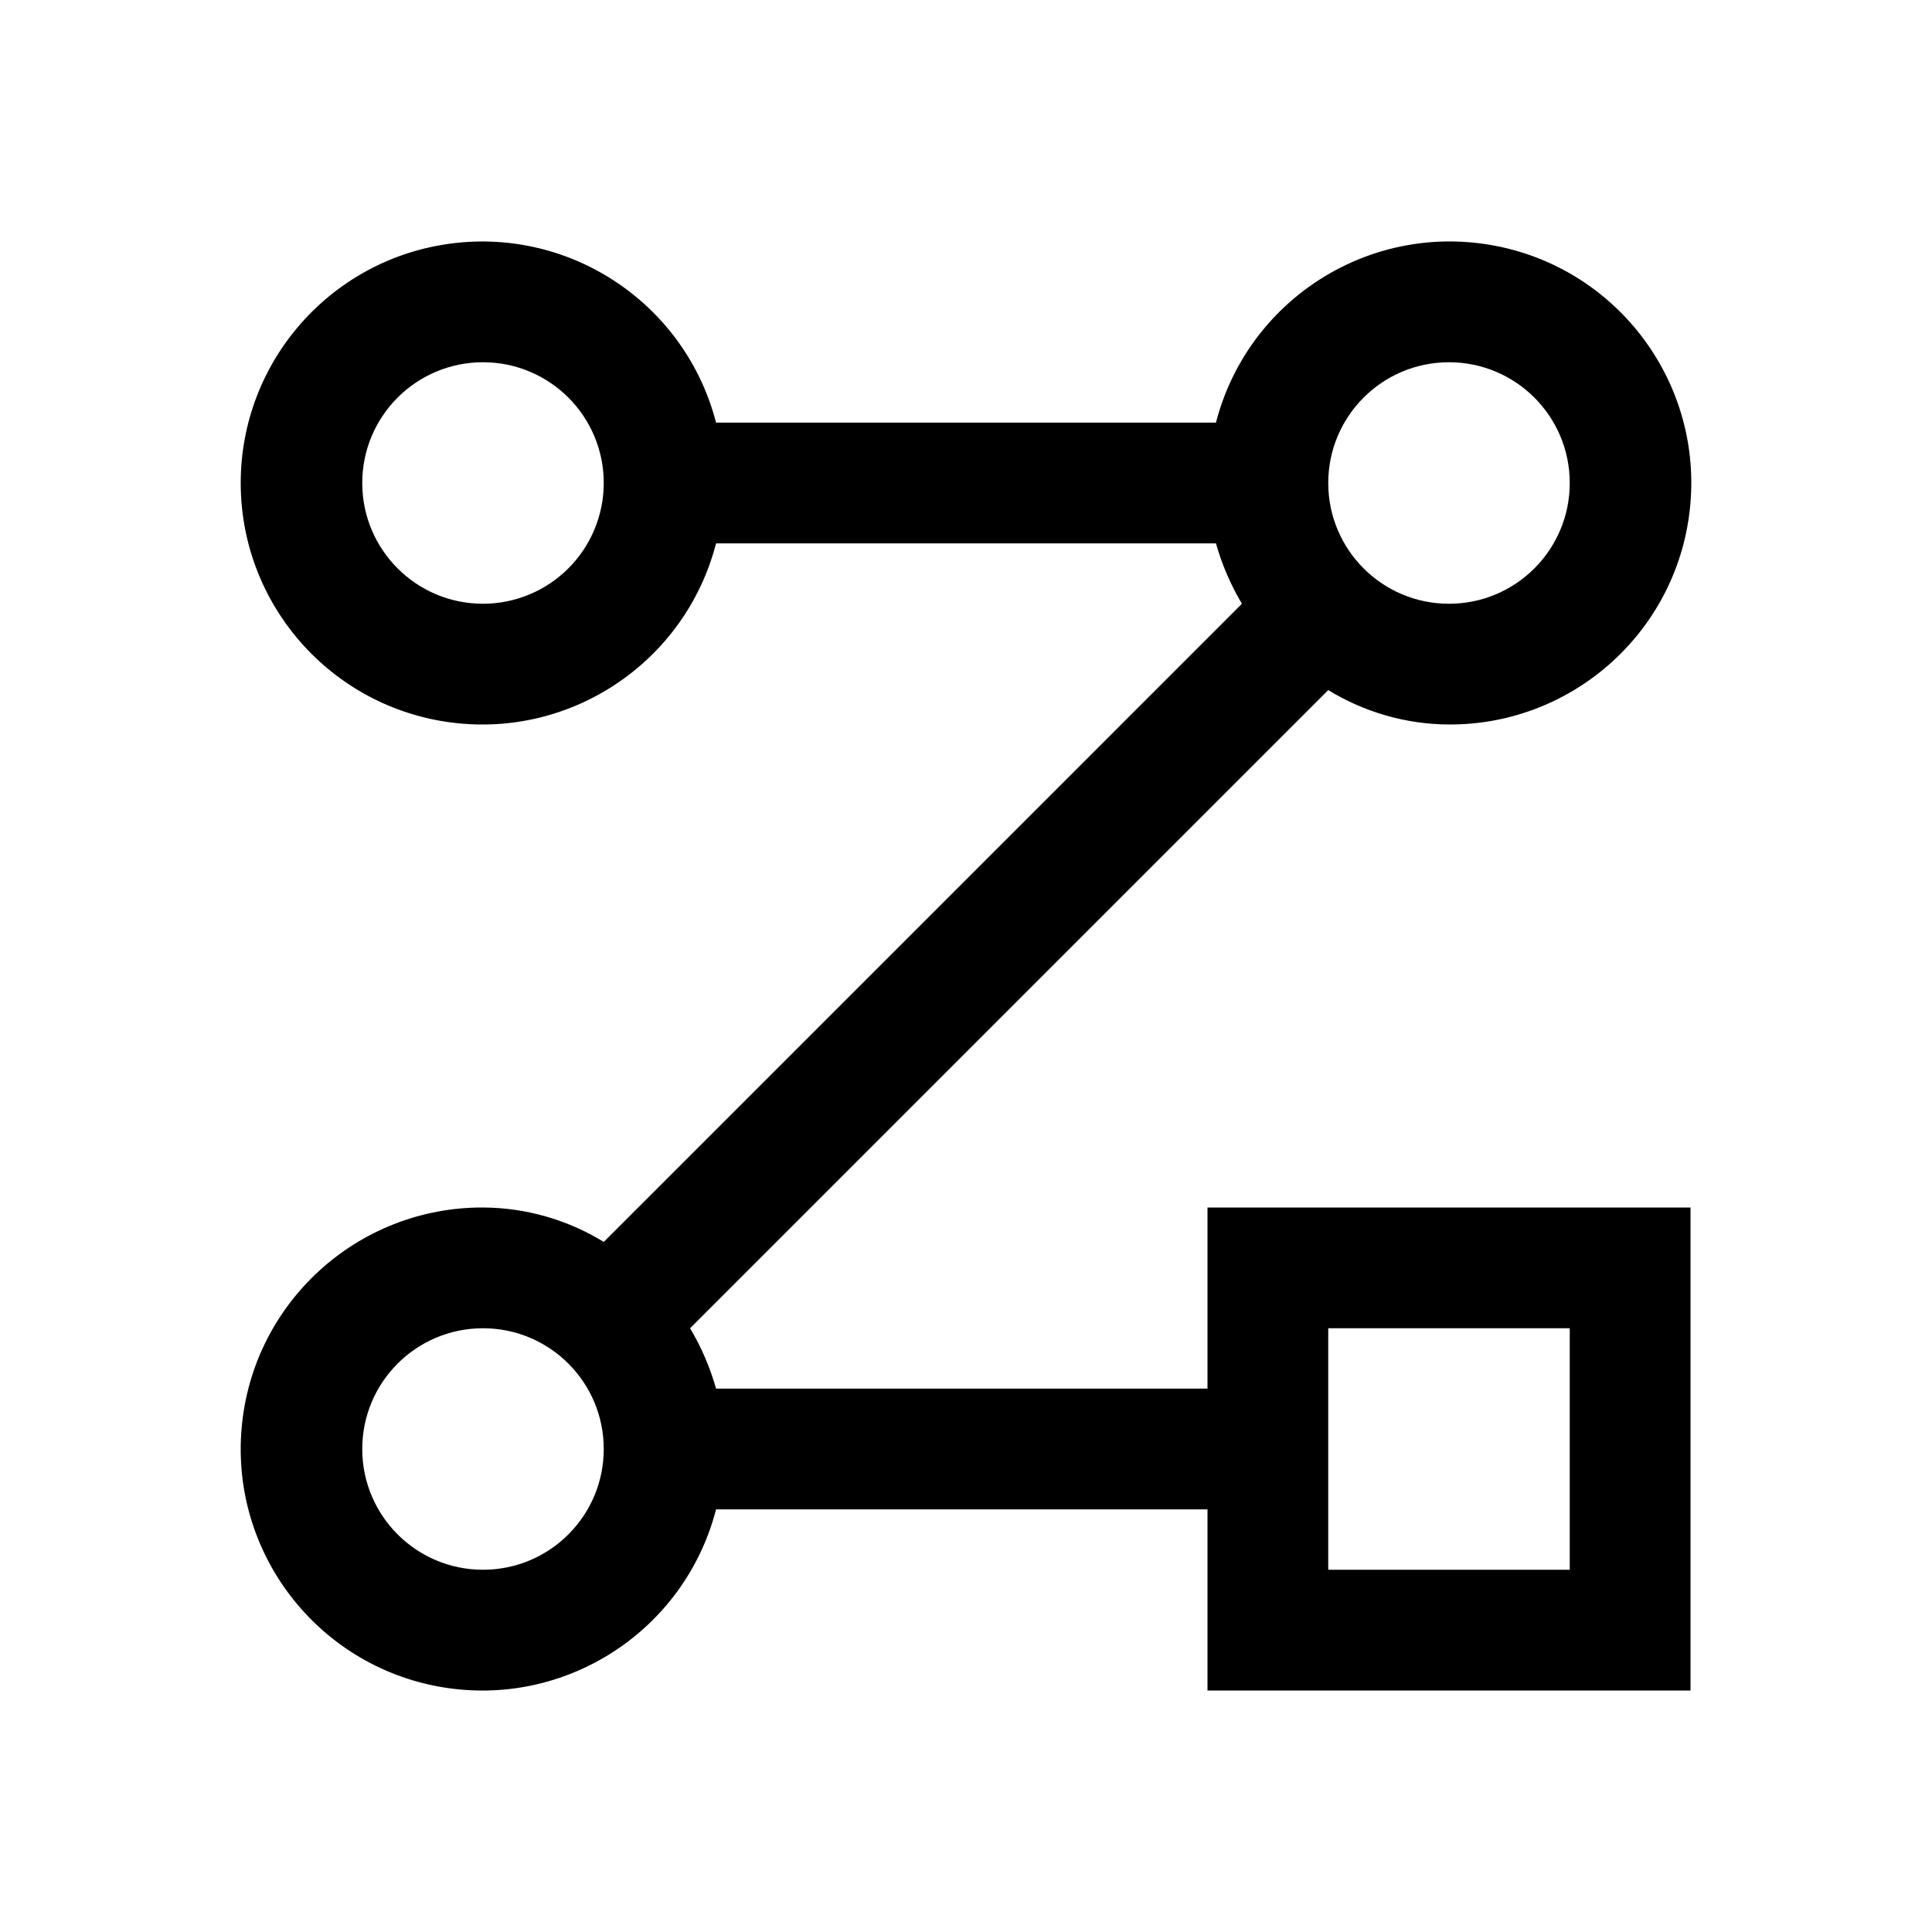
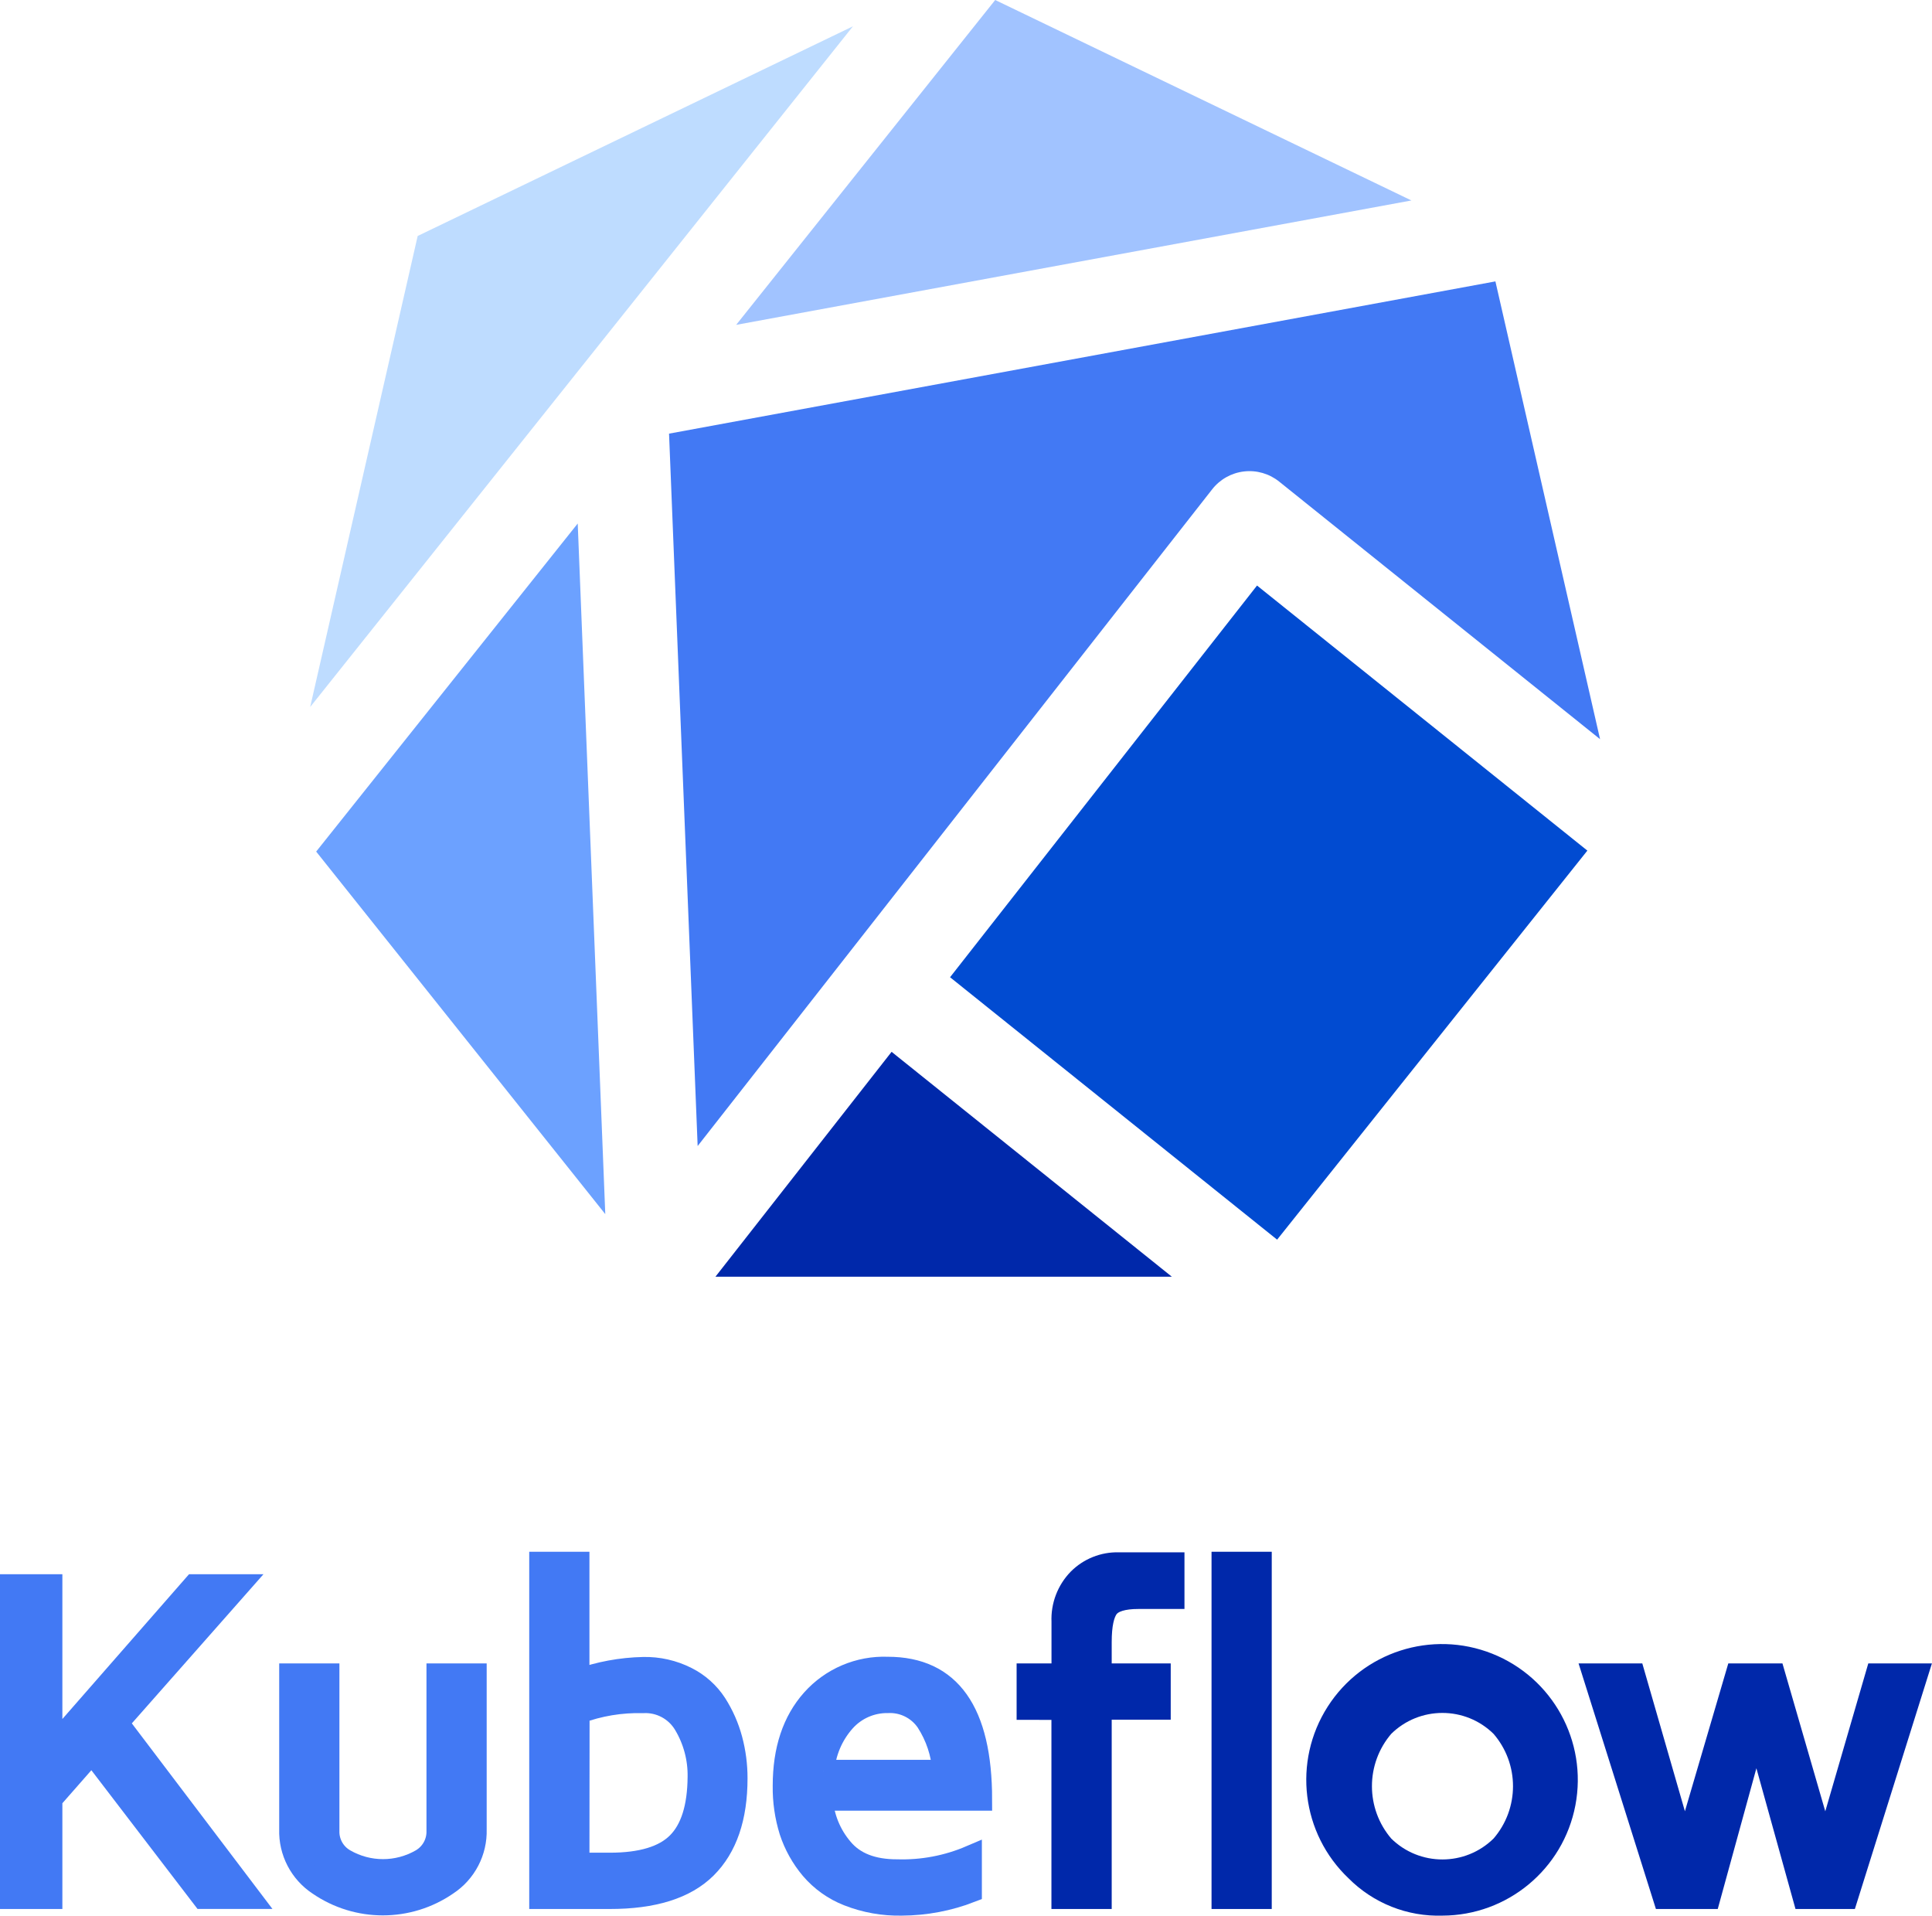
- <svg xmlns="http://www.w3.org/2000/svg" version="1.1" id="elyra-pipeline-editor-icon" viewBox="0 0 32 32" title="Elyra Pipeline Editor">
-   <g stroke="none" stroke-width="1" fill="none" fill-rule="evenodd">
-     <path class="jp-icon3 jp-icon-selectable" fill="#000000" d="M20,23 L11.86,23 C11.761,22.649 11.616,22.313 11.43,22 L22,11.43 C22.602,11.799 23.294,11.997 24,12 C26.08,12.007 27.819,10.418 27.998,8.345 C28.178,6.273 26.738,4.408 24.688,4.057 C22.637,3.706 20.66,4.986 20.14,7 L11.86,7 C11.356,5.05 9.481,3.778 7.483,4.032 C5.485,4.286 3.987,5.986 3.987,8 C3.987,10.014 5.485,11.714 7.483,11.968 C9.481,12.222 11.356,10.95 11.86,9 L20.14,9 C20.239,9.351 20.384,9.687 20.57,10 L10,20.57 C9.398,20.201 8.706,20.003 8,20 C5.92,19.993 4.181,21.582 4.002,23.655 C3.822,25.727 5.262,27.592 7.312,27.943 C9.363,28.294 11.34,27.014 11.86,25 L20,25 L20,28 L28,28 L28,20 L20,20 L20,23 Z M8,10 C6.895,10 6,9.105 6,8 C6,6.895 6.895,6 8,6 C9.105,6 10,6.895 10,8 C10,8.53 9.789,9.039 9.414,9.414 C9.039,9.789 8.53,10 8,10 Z M24,6 C25.105,6 26,6.895 26,8 C26,9.105 25.105,10 24,10 C22.895,10 22,9.105 22,8 C22,6.895 22.895,6 24,6 Z M8,26 C6.895,26 6,25.105 6,24 C6,22.895 6.895,22 8,22 C9.105,22 10,22.895 10,24 C10,25.105 9.105,26 8,26 Z M22,22 L26,22 L26,26 L22,26 L22,22 Z" />
+ <svg xmlns="http://www.w3.org/2000/svg" viewBox="0 0 276.93 274.55">
+   <g id="Layer_2" data-name="Layer 2">
+     <g id="Layer_1-2" data-name="Layer 1">
+       <path d="M95.9,62.15,100,164.25l73.75-94.12a6.79,6.79,0,0,1,9.6-1.11l46,36.92-15-65.61Z" fill="#4279f4" />
+       <polygon points="102.55 182.98 167.97 182.98 127.8 150.75 102.55 182.98" fill="#0028aa" />
+       <polygon points="180.18 83.92 136.18 140.06 183.06 177.67 227.53 121.91 180.18 83.92" fill="#014bd1" />
+       <polygon points="83.56 52.3 83.57 52.29 122.26 3.77 59.87 33.82 44.46 101.33 83.56 52.3" fill="#bedcff" />
+       <polygon points="45.32 122.05 86.76 174.01 82.81 75.03 45.32 122.05" fill="#6ca1ff" />
+       <polygon points="202.31 28.73 142.65 0 105.52 46.56 202.31 28.73" fill="#a1c3ff" />
+       <path d="M1.6,272V227.22H7.34v23.41l20.48-23.41h6.4l-17.39,19.7,19,25.07H29.1l-15.92-20.8-5.84,6.65V272Z" fill="#4279f4" stroke="#4279f4" stroke-miterlimit="10" stroke-width="3.2" />
+       <path d="M41.62,262.21V240h5.43v22.39a4.67,4.67,0,0,0,2.35,4.19,11,11,0,0,0,11,0,4.69,4.69,0,0,0,2.33-4.19V240h5.43v22.19a9.08,9.08,0,0,1-4.1,7.87,16.2,16.2,0,0,1-18.37,0A9.07,9.07,0,0,1,41.62,262.21Z" fill="#4279f4" stroke="#4279f4" stroke-miterlimit="10" stroke-width="3.2" />
+       <path d="M77.46,272V224h5.43v16.81a29.29,29.29,0,0,1,9.32-1.73,13.1,13.1,0,0,1,6.2,1.41,10.71,10.71,0,0,1,4.18,3.74,18.07,18.07,0,0,1,2.23,5.06,21.26,21.26,0,0,1,.73,5.58q0,8.43-4.38,12.79T87.35,272Zm5.43-4.87h4.55q6.77,0,9.72-2.95t3-9.51a14.21,14.21,0,0,0-2-7.52,6.55,6.55,0,0,0-6-3.22,24.73,24.73,0,0,0-9.25,1.54Z" fill="#4279f4" stroke="#4279f4" stroke-miterlimit="10" stroke-width="3.2" />
+       <path d="M112.36,255.94q0-7.71,4.09-12.3a13.75,13.75,0,0,1,10.8-4.59q13.35,0,13.36,18.86H117.79a12.3,12.3,0,0,0,2.9,7.07q2.59,3.11,7.9,3.1a24.92,24.92,0,0,0,10.55-2v5a27.74,27.74,0,0,1-9.86,1.87,19.83,19.83,0,0,1-7.7-1.37,13.31,13.31,0,0,1-5.28-3.76,16.21,16.21,0,0,1-3-5.38A20.84,20.84,0,0,1,112.36,255.94Zm5.62-2.12h17.26a14.91,14.91,0,0,0-2.37-7.12,6.44,6.44,0,0,0-5.62-2.78,8.2,8.2,0,0,0-6.21,2.72A12.07,12.07,0,0,0,118,253.82Z" fill="#4279f4" stroke="#4279f4" stroke-miterlimit="10" stroke-width="3.2" />
+       <path d="M147.32,244.89V240h5v-7.59a8.14,8.14,0,0,1,2.31-6.05,7.79,7.79,0,0,1,5.69-2.28h7.86V229h-5c-2.21,0-3.67.45-4.37,1.34s-1.06,2.55-1.06,5V240h8.46v4.87h-8.46V272h-5.44v-27.1Z" fill="#0028aa" stroke="#0028aa" stroke-miterlimit="10" stroke-width="3.2" />
+       <path d="M175.26,272V224h5.43v48Z" fill="#0028aa" stroke="#0028aa" stroke-miterlimit="10" stroke-width="3.2" />
+       <path d="M194.41,268.05a17.86,17.86,0,1,1,12.33,4.9A16.57,16.57,0,0,1,194.41,268.05Zm3.84-20.65a13.16,13.16,0,0,0,0,17.2,12.07,12.07,0,0,0,17,0,13.09,13.09,0,0,0,0-17.2,12.07,12.07,0,0,0-17,0Z" fill="#0028aa" stroke="#0028aa" stroke-miterlimit="10" stroke-width="3.2" />
+       <path d="M228.45,240h5.75l7.3,25.32L248.93,240h5.36l7.34,25.34L269,240h5.74L264.7,272h-6.12l-6.83-24.58L245,272h-6.47Z" fill="#0028aa" stroke="#0028aa" stroke-miterlimit="10" stroke-width="3.2" />
+     </g>
  </g>
</svg>
